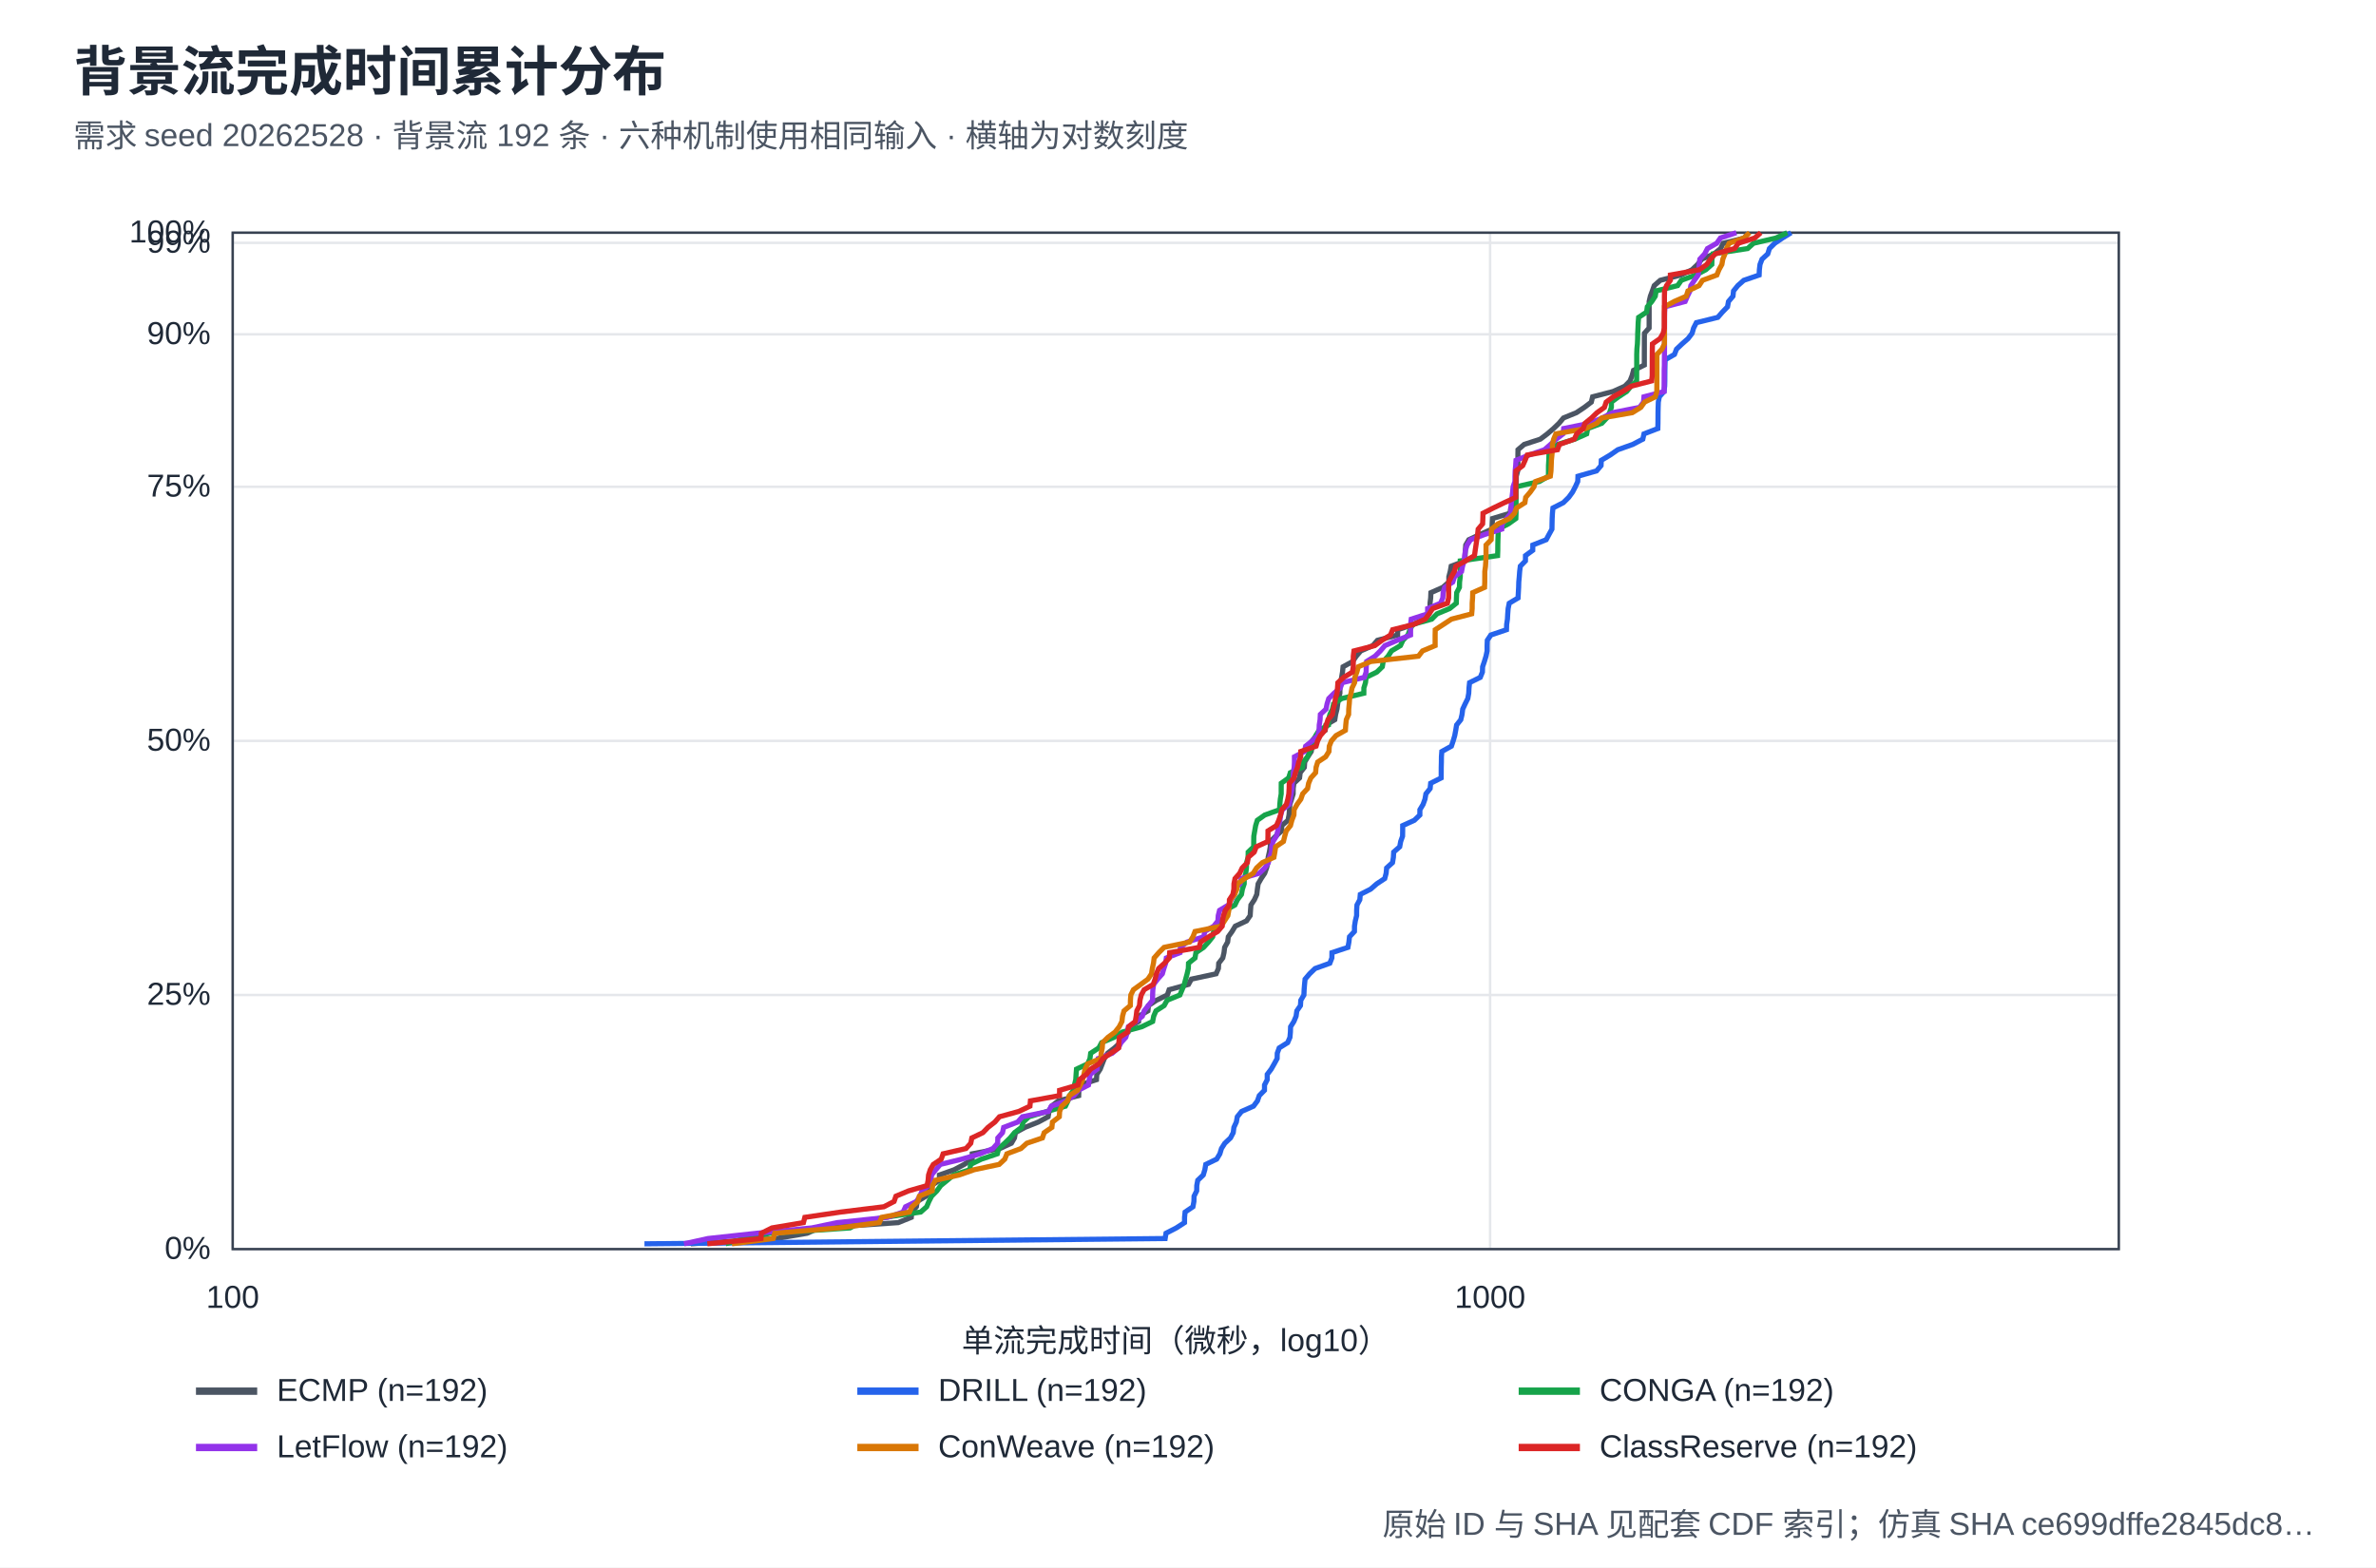
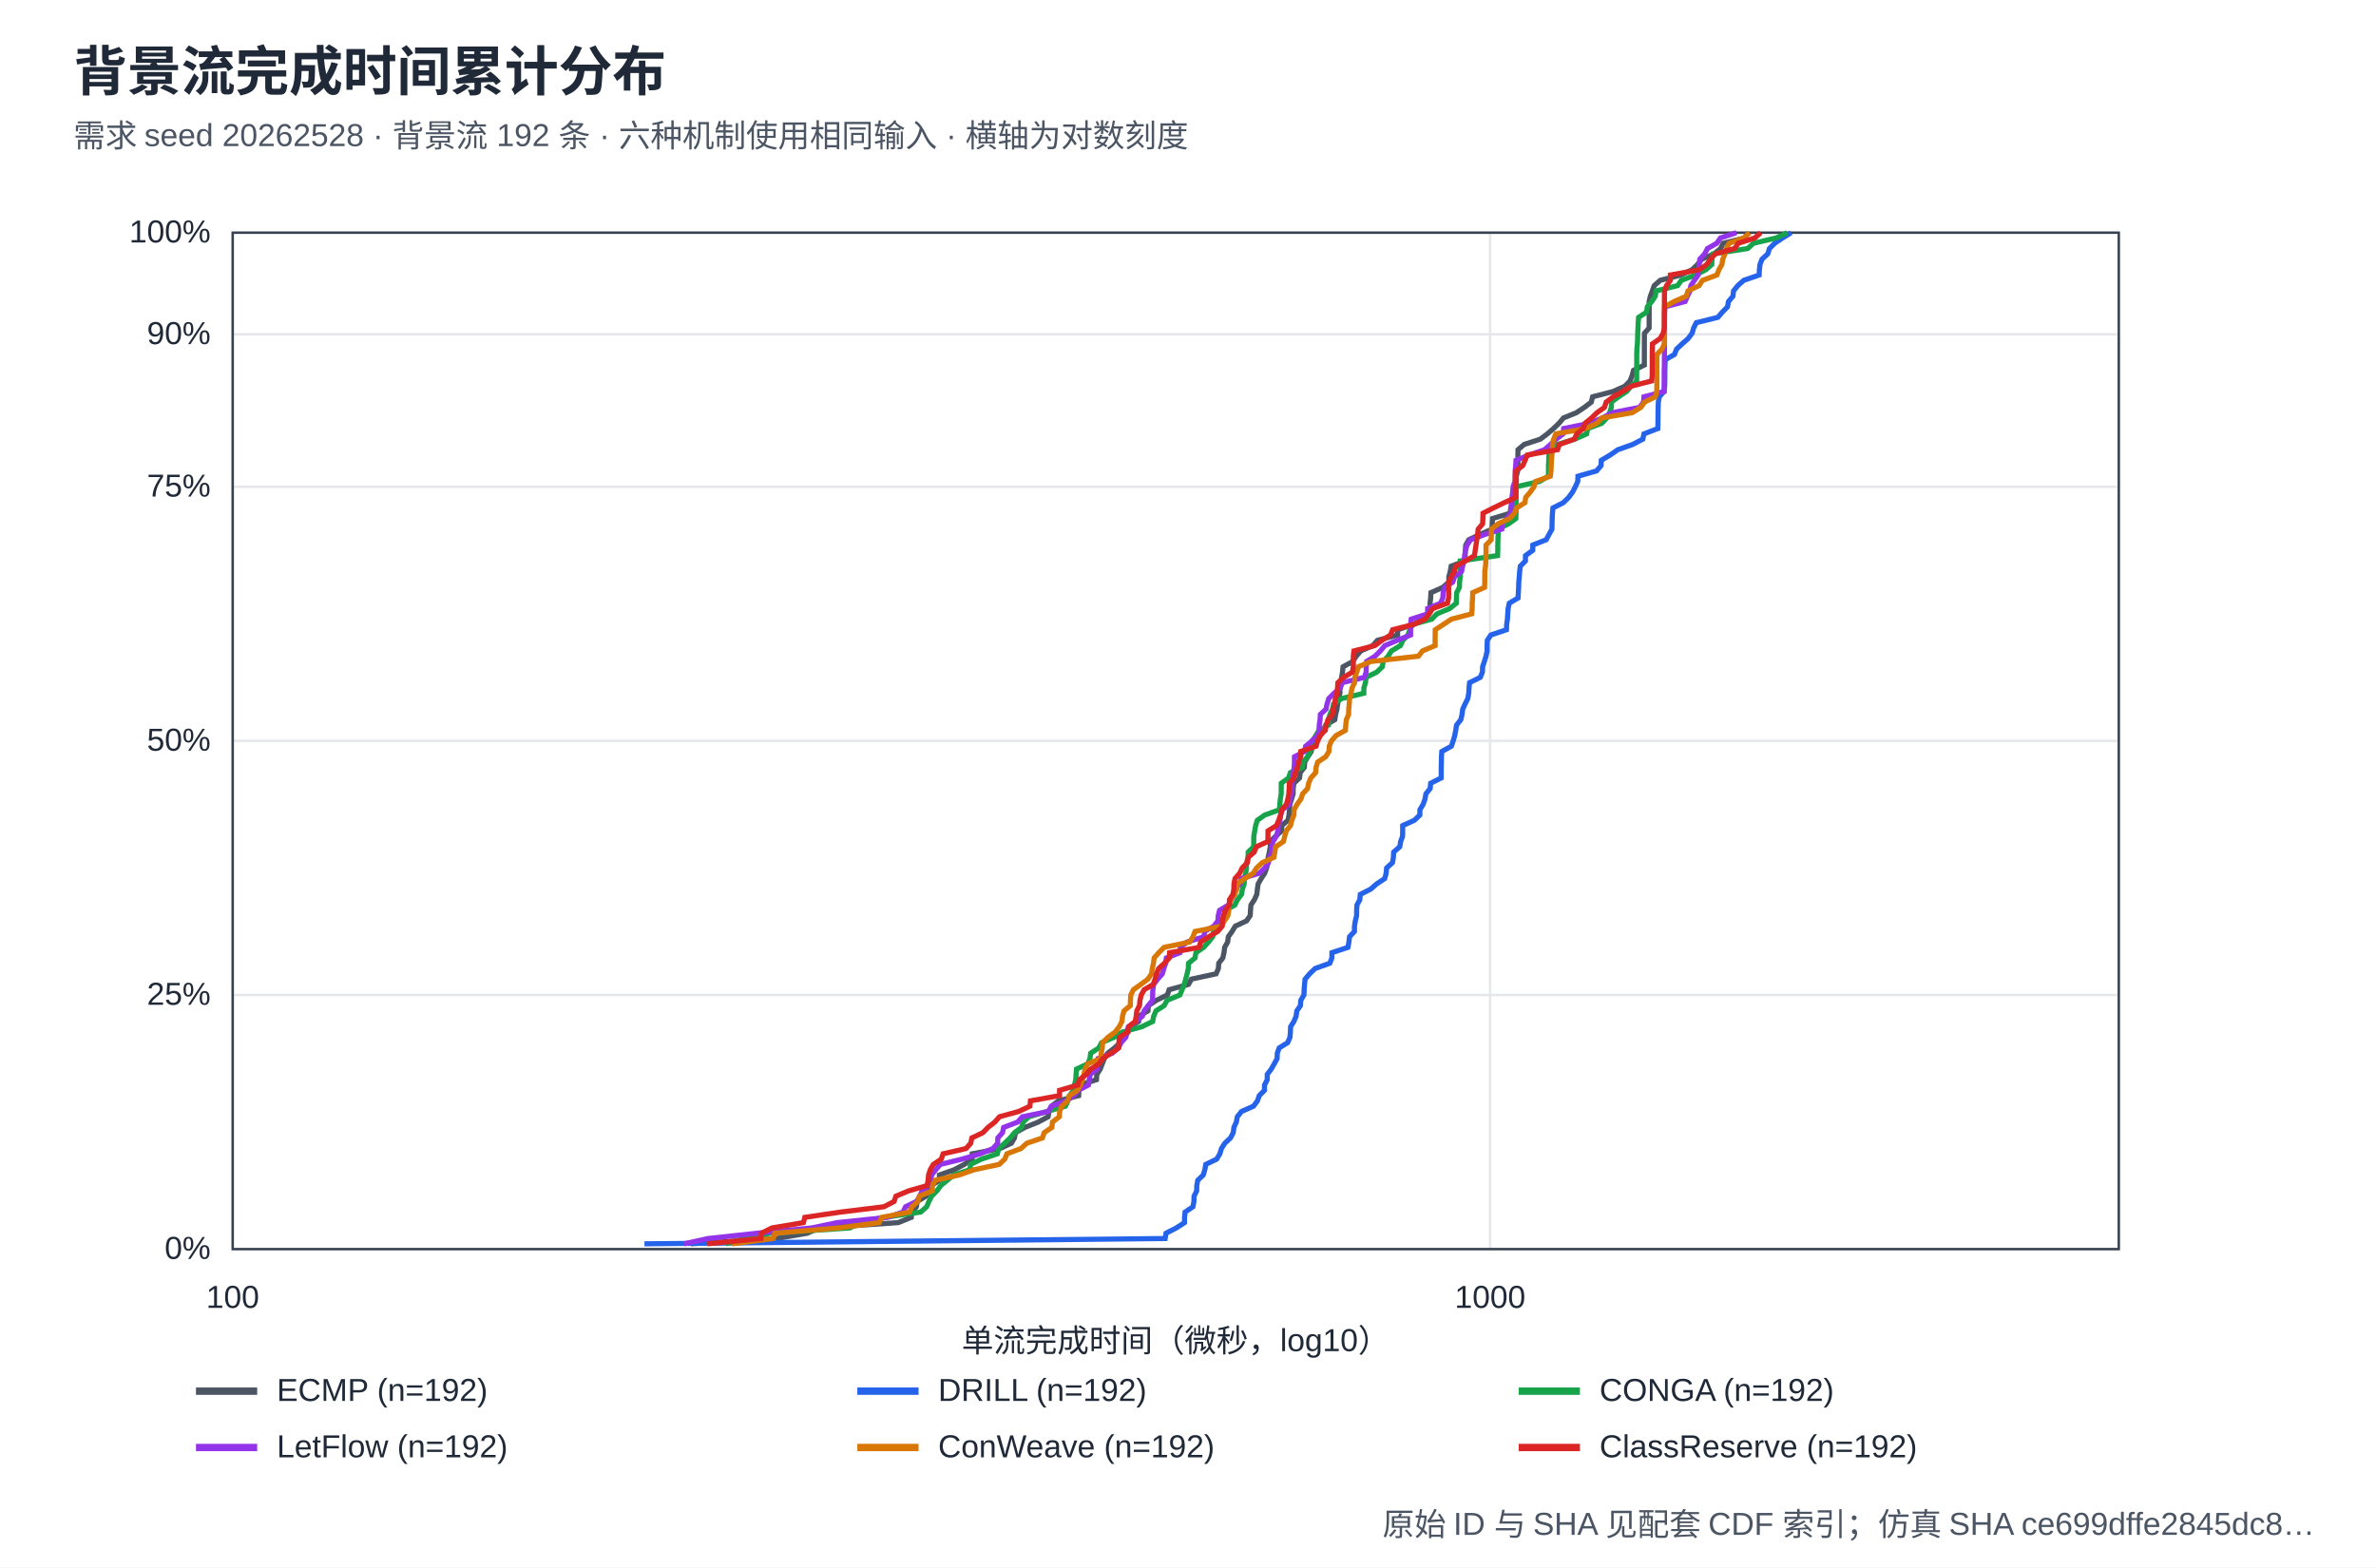
<svg xmlns="http://www.w3.org/2000/svg" width="970" height="640" viewBox="0 0 970 640">
  <rect width="100%" height="100%" fill="white" />
  <style>text{font-family:Arial,"Microsoft YaHei","Noto Sans CJK SC",sans-serif;fill:#1f2937}.title{font-size:22px;font-weight:700}.sub{font-size:13px;fill:#4b5563}.axis{font-size:13px}.grid{stroke:#e5e7eb;stroke-width:1}</style>
  <text class="title" x="30" y="37">背景流完成时间累计分布</text>
  <text class="sub" x="30" y="60">需求 seed 20262528 · 背景流 192 条 · 六种机制使用相同输入 · 横轴为对数刻度</text>
  <line class="grid" x1="95.00" y1="95" x2="95.00" y2="510" />
  <text class="axis" text-anchor="middle" x="95.00" y="534">100</text>
  <line class="grid" x1="608.33" y1="95" x2="608.33" y2="510" />
  <text class="axis" text-anchor="middle" x="608.33" y="534">1000</text>
  <line class="grid" x1="95" y1="510.00" x2="865" y2="510.00" />
  <text class="axis" text-anchor="end" x="86" y="514.00">0%</text>
  <line class="grid" x1="95" y1="406.25" x2="865" y2="406.25" />
  <text class="axis" text-anchor="end" x="86" y="410.25">25%</text>
  <line class="grid" x1="95" y1="302.50" x2="865" y2="302.50" />
  <text class="axis" text-anchor="end" x="86" y="306.50">50%</text>
  <line class="grid" x1="95" y1="198.75" x2="865" y2="198.75" />
  <text class="axis" text-anchor="end" x="86" y="202.75">75%</text>
  <line class="grid" x1="95" y1="136.50" x2="865" y2="136.50" />
  <text class="axis" text-anchor="end" x="86" y="140.50">90%</text>
-   <line class="grid" x1="95" y1="99.15" x2="865" y2="99.15" />
-   <text class="axis" text-anchor="end" x="86" y="103.15">99%</text>
  <line class="grid" x1="95" y1="95.00" x2="865" y2="95.00" />
  <text class="axis" text-anchor="end" x="86" y="99.00">100%</text>
  <rect x="95" y="95" width="770" height="415" fill="none" stroke="#374151" />
  <polyline points="282.01,507.84 316.95,505.68 329.51,503.52 334.38,501.35 366.67,499.19 372.03,497.03 372.25,494.87 374.12,492.71 374.44,490.55 378.04,488.39 379.39,486.22 380.22,484.06 383.50,481.90 383.52,479.74 389.59,477.58 393.64,475.42 396.88,473.26 396.92,471.09 408.19,468.93 412.90,466.77 414.15,464.61 414.53,462.45 418.46,460.29 423.90,458.12 427.89,455.96 428.29,453.80 429.27,451.64 432.06,449.48 440.37,447.32 440.45,445.16 440.83,442.99 447.63,440.83 447.77,438.67 449.17,436.51 450.00,434.35 450.85,432.19 452.18,430.03 455.00,427.86 457.36,425.70 457.63,423.54 460.56,421.38 461.01,419.22 464.83,417.06 464.92,414.90 468.64,412.73 468.86,410.57 472.10,408.41 476.56,406.25 477.29,404.09 485.19,401.93 486.38,399.77 496.47,397.60 497.41,395.44 497.54,393.28 499.20,391.12 499.70,388.96 499.96,386.80 501.18,384.64 501.46,382.47 502.99,380.31 504.29,378.15 508.89,375.99 510.38,373.83 510.52,371.67 510.69,369.51 512.11,367.34 513.08,365.18 513.33,363.02 513.64,360.86 514.88,358.70 516.31,356.54 517.08,354.38 517.64,352.21 517.72,350.05 518.21,347.89 518.60,345.73 518.61,343.57 520.81,341.41 523.24,339.24 523.27,337.08 525.82,334.92 526.24,332.76 526.43,330.60 526.59,328.44 527.27,326.28 527.93,324.11 527.94,321.95 528.23,319.79 530.54,317.63 530.80,315.47 532.49,313.31 532.64,311.15 533.91,308.98 535.31,306.82 535.62,304.66 535.65,302.50 537.40,300.34 541.01,298.18 541.28,296.02 544.93,293.85 545.27,291.69 545.82,289.53 546.11,287.37 546.47,285.21 547.01,283.05 547.03,280.89 547.31,278.72 547.71,276.56 548.08,274.40 548.30,272.24 552.23,270.08 553.68,267.92 555.53,265.76 560.48,263.59 562.33,261.43 570.57,259.27 570.60,257.11 577.00,254.95 581.28,252.79 583.42,250.62 583.81,248.46 583.81,246.30 584.07,244.14 584.16,241.98 589.04,239.82 591.49,237.66 591.49,235.49 592.05,233.33 592.44,231.17 598.13,229.01 598.13,226.85 598.23,224.69 598.39,222.53 599.65,220.36 604.26,218.20 609.09,216.04 609.20,213.88 609.32,211.72 616.44,209.56 616.77,207.40 618.66,205.23 618.73,203.07 618.74,200.91 618.89,198.75 619.02,196.59 619.03,194.43 619.60,192.27 619.67,190.10 619.68,187.94 619.68,185.78 619.72,183.62 622.23,181.46 628.85,179.30 631.70,177.14 634.23,174.97 636.47,172.81 638.28,170.65 643.57,168.49 646.81,166.33 649.65,164.17 650.18,162.01 658.55,159.84 663.35,157.68 665.46,155.52 666.30,153.36 666.89,151.20 671.30,149.04 671.30,146.88 671.30,144.71 671.31,142.55 671.31,140.39 671.31,138.23 671.35,136.07 673.25,133.91 673.26,131.74 673.26,129.58 673.26,127.42 673.26,125.26 673.26,123.10 673.76,120.94 674.57,118.78 675.34,116.61 677.79,114.45 686.17,112.29 690.80,110.13 693.05,107.97 694.77,105.81 699.77,103.65 702.44,101.48 703.45,99.32 712.32,97.16 713.45,95.00" fill="none" stroke="#4b5563" stroke-width="2.1" />
  <polyline points="263.10,507.84 475.67,505.68 476.02,503.52 480.23,501.35 483.58,499.19 483.59,497.03 483.82,494.87 487.02,492.71 487.41,490.55 487.47,488.39 488.55,486.22 488.58,484.06 488.98,481.90 491.23,479.74 491.88,477.58 492.25,475.42 496.71,473.26 498.01,471.09 498.66,468.93 500.03,466.77 502.34,464.61 503.47,462.45 503.74,460.29 504.74,458.12 505.13,455.96 506.86,453.80 511.74,451.64 513.35,449.48 514.10,447.32 516.22,445.16 516.24,442.99 517.35,440.83 517.35,438.67 518.98,436.51 520.21,434.35 521.39,432.19 521.44,430.03 522.23,427.86 525.69,425.70 526.62,423.54 526.81,421.38 526.88,419.22 528.23,417.06 529.13,414.90 529.43,412.73 530.91,410.57 531.05,408.41 532.32,406.25 532.41,404.09 532.58,401.93 532.80,399.77 534.65,397.60 536.88,395.44 542.90,393.28 543.74,391.12 543.77,388.96 550.29,386.80 550.69,384.64 550.93,382.47 552.95,380.31 552.97,378.15 553.31,375.99 553.84,373.83 553.85,371.67 553.98,369.51 555.14,367.34 555.34,365.18 559.58,363.02 562.06,360.86 565.32,358.70 565.89,356.54 566.09,354.38 568.49,352.21 568.85,350.05 568.97,347.89 571.43,345.73 571.83,343.57 572.60,341.41 572.64,339.24 572.65,337.08 577.40,334.92 579.65,332.76 579.67,330.60 580.97,328.44 581.75,326.28 582.13,324.11 583.85,321.95 584.07,319.79 588.36,317.63 588.37,315.47 588.38,313.31 588.44,311.15 588.46,308.98 588.62,306.82 592.53,304.66 593.26,302.50 593.89,300.34 594.30,298.18 594.65,296.02 596.37,293.85 596.88,291.69 597.15,289.53 598.15,287.37 599.23,285.21 599.61,283.05 599.72,280.89 599.95,278.72 604.32,276.56 605.20,274.40 605.27,272.24 606.00,270.08 606.66,267.92 607.11,265.76 607.11,263.59 607.19,261.43 608.63,259.27 615.02,257.11 615.09,254.95 615.41,252.79 615.53,250.62 615.70,248.46 616.14,246.30 619.74,244.14 619.86,241.98 619.98,239.82 620.04,237.66 620.24,235.49 620.40,233.33 620.67,231.17 622.76,229.01 622.78,226.85 625.74,224.69 625.77,222.53 631.24,220.36 632.39,218.20 633.58,216.04 633.62,213.88 633.67,211.72 633.78,209.56 633.99,207.40 638.24,205.23 640.43,203.07 642.00,200.91 643.12,198.75 644.11,196.59 644.20,194.43 651.78,192.27 653.63,190.10 653.73,187.94 657.35,185.78 660.46,183.62 666.55,181.46 670.68,179.30 671.15,177.14 676.80,174.97 676.86,172.81 676.88,170.65 676.89,168.49 676.94,166.33 677.01,164.17 677.42,162.01 679.33,159.84 679.60,157.68 679.66,155.52 679.67,153.36 679.69,151.20 679.73,149.04 679.81,146.88 683.60,144.71 684.44,142.55 686.73,140.39 689.17,138.23 690.80,136.07 691.42,133.91 692.53,131.74 701.29,129.58 703.16,127.42 705.26,125.26 705.65,123.10 707.48,120.94 707.71,118.78 709.46,116.61 711.90,114.45 718.17,112.29 718.26,110.13 718.52,107.97 719.35,105.81 721.70,103.65 722.37,101.48 724.54,99.32 727.71,97.16 731.24,95.00" fill="none" stroke="#2563eb" stroke-width="2.1" />
  <polyline points="296.24,507.84 303.59,505.68 314.45,503.52 347.02,501.35 350.84,499.19 361.15,497.03 375.87,494.87 378.31,492.71 379.22,490.55 380.33,488.39 382.49,486.22 384.05,484.06 386.71,481.90 389.29,479.74 395.99,477.58 396.21,475.42 400.68,473.26 407.16,471.09 407.72,468.93 410.15,466.77 412.39,464.61 414.18,462.45 417.03,460.29 417.74,458.12 420.04,455.96 427.41,453.80 434.96,451.64 436.00,449.48 436.65,447.32 438.25,445.16 438.63,442.99 439.18,440.83 439.31,438.67 439.48,436.51 444.06,434.35 444.98,432.19 445.26,430.03 448.59,427.86 449.73,425.70 454.78,423.54 458.15,421.38 466.10,419.22 470.57,417.06 470.99,414.90 471.92,412.73 475.27,410.57 476.46,408.41 481.69,406.25 482.59,404.09 483.46,401.93 484.05,399.77 484.64,397.60 485.13,395.44 485.21,393.28 487.87,391.12 488.23,388.96 491.38,386.80 493.35,384.64 495.08,382.47 495.48,380.31 497.46,378.15 498.88,375.99 500.04,373.83 500.25,371.67 504.15,369.51 505.19,367.34 506.82,365.18 507.22,363.02 507.94,360.86 507.97,358.70 508.59,356.54 508.86,354.38 508.92,352.21 509.54,350.05 509.57,347.89 511.81,345.73 511.83,343.57 511.87,341.41 512.24,339.24 512.62,337.08 513.29,334.92 516.34,332.76 522.38,330.60 522.48,328.44 522.69,326.28 523.05,324.11 523.05,321.95 523.07,319.79 526.08,317.63 526.78,315.47 531.71,313.31 532.04,311.15 533.79,308.98 534.74,306.82 536.03,304.66 536.55,302.50 537.16,300.34 538.50,298.18 542.35,296.02 542.35,293.85 542.93,291.69 543.97,289.53 544.43,287.37 547.75,285.21 556.78,283.05 556.80,280.89 557.46,278.72 557.72,276.56 562.09,274.40 564.33,272.24 564.68,270.08 566.69,267.92 568.08,265.76 571.73,263.59 572.74,261.43 574.80,259.27 575.60,257.11 576.75,254.95 584.51,252.79 586.66,250.62 591.84,248.46 594.53,246.30 594.59,244.14 594.69,241.98 595.81,239.82 595.87,237.66 596.15,235.49 596.15,233.33 596.16,231.17 596.16,229.01 611.39,226.85 611.47,224.69 611.48,222.53 611.53,220.36 611.61,218.20 611.64,216.04 615.82,213.88 618.84,211.72 618.92,209.56 618.92,207.40 618.92,205.23 618.92,203.07 618.92,200.91 618.94,198.75 628.47,196.59 632.15,194.43 632.16,192.27 632.17,190.10 632.30,187.94 632.36,185.78 632.41,183.62 635.91,181.46 642.91,179.30 647.77,177.14 648.17,174.97 653.94,172.81 655.97,170.65 657.12,168.49 657.84,166.33 657.85,164.17 660.76,162.01 664.07,159.84 665.88,157.68 668.16,155.52 668.17,153.36 668.18,151.20 668.19,149.04 668.19,146.88 668.19,144.71 668.27,142.55 668.47,140.39 668.56,138.23 668.60,136.07 668.71,133.91 668.79,131.74 668.96,129.58 672.22,127.42 672.51,125.26 674.34,123.10 675.76,120.94 676.10,118.78 684.90,116.61 686.39,114.45 692.26,112.29 696.40,110.13 698.85,107.97 698.90,105.81 699.33,103.65 713.48,101.48 715.87,99.32 725.10,97.16 729.63,95.00" fill="none" stroke="#16a34a" stroke-width="2.1" />
  <polyline points="279.24,507.84 289.03,505.68 309.02,503.52 331.39,501.35 341.73,499.19 362.36,497.03 368.69,494.87 369.68,492.71 374.13,490.55 375.54,488.39 376.44,486.22 379.08,484.06 380.04,481.90 380.32,479.74 382.03,477.58 383.87,475.42 392.70,473.26 400.12,471.09 405.37,468.93 407.29,466.77 407.36,464.61 409.27,462.45 409.75,460.29 415.47,458.12 417.39,455.96 428.03,453.80 429.19,451.64 435.30,449.48 438.40,447.32 440.21,445.16 444.37,442.99 444.67,440.83 445.07,438.67 447.90,436.51 448.07,434.35 448.34,432.19 454.06,430.03 456.57,427.86 457.65,425.70 459.59,423.54 460.26,421.38 460.65,419.22 463.76,417.06 466.36,414.90 467.10,412.73 468.79,410.57 470.53,408.41 470.55,406.25 470.65,404.09 470.97,401.93 472.60,399.77 474.53,397.60 475.15,395.44 475.87,393.28 476.16,391.12 481.74,388.96 481.88,386.80 484.60,384.64 491.44,382.47 491.84,380.31 495.54,378.15 497.21,375.99 497.35,373.83 497.89,371.67 501.50,369.51 502.69,367.34 503.98,365.18 504.01,363.02 506.25,360.86 506.68,358.70 514.12,356.54 516.35,354.38 517.80,352.21 518.31,350.05 519.09,347.89 519.15,345.73 519.72,343.57 521.09,341.41 521.66,339.24 521.94,337.08 522.52,334.92 522.85,332.76 523.49,330.60 526.35,328.44 526.73,326.28 527.06,324.11 527.48,321.95 527.51,319.79 527.95,317.63 527.99,315.47 528.35,313.31 528.46,311.15 528.46,308.98 532.56,306.82 533.02,304.66 535.71,302.50 537.97,300.34 538.51,298.18 538.58,296.02 538.92,293.85 539.03,291.69 541.35,289.53 541.78,287.37 542.46,285.21 544.62,283.05 547.16,280.89 547.97,278.72 557.00,276.56 557.72,274.40 557.78,272.24 557.93,270.08 561.35,267.92 563.52,265.76 565.38,263.59 570.40,261.43 575.86,259.27 575.86,257.11 575.88,254.95 576.13,252.79 582.81,250.62 582.83,248.46 588.10,246.30 589.03,244.14 589.16,241.98 589.80,239.82 593.09,237.66 593.78,235.49 596.67,233.33 597.09,231.17 597.75,229.01 597.95,226.85 598.26,224.69 598.94,222.53 600.35,220.36 606.18,218.20 613.09,216.04 613.20,213.88 615.08,211.72 616.79,209.56 616.87,207.40 616.98,205.23 617.27,203.07 617.53,200.91 617.72,198.75 618.47,196.59 618.49,194.43 618.57,192.27 618.77,190.10 618.91,187.94 624.26,185.78 630.54,183.62 633.00,181.46 635.31,179.30 638.11,177.14 638.36,174.97 649.01,172.81 654.09,170.65 658.33,168.49 669.34,166.33 670.97,164.17 671.14,162.01 679.38,159.84 679.39,157.68 679.39,155.52 679.40,153.36 679.40,151.20 679.48,149.04 679.48,146.88 679.52,144.71 679.53,142.55 679.53,140.39 679.53,138.23 679.53,136.07 679.53,133.91 679.54,131.74 679.54,129.58 679.58,127.42 679.74,125.26 687.96,123.10 688.88,120.94 689.93,118.78 690.29,116.61 691.74,114.45 693.27,112.29 693.58,110.13 693.69,107.97 693.96,105.81 695.93,103.65 697.06,101.48 700.86,99.32 702.38,97.16 708.87,95.00" fill="none" stroke="#9333ea" stroke-width="2.1" />
  <polyline points="298.79,507.84 315.68,505.68 316.28,503.52 342.35,501.35 358.98,499.19 359.96,497.03 371.29,494.87 372.32,492.71 374.74,490.55 375.31,488.39 380.56,486.22 380.69,484.06 381.85,481.90 391.55,479.74 397.73,477.58 407.91,475.42 410.21,473.26 411.07,471.09 416.81,468.93 419.20,466.77 425.57,464.61 426.29,462.45 429.43,460.29 429.66,458.12 432.46,455.96 432.60,453.80 433.44,451.64 435.83,449.48 436.56,447.32 439.91,445.16 441.08,442.99 441.97,440.83 442.52,438.67 442.97,436.51 444.03,434.35 449.41,432.19 449.57,430.03 450.00,427.86 450.13,425.70 452.30,423.54 455.23,421.38 456.92,419.22 458.03,417.06 458.27,414.90 458.88,412.73 461.46,410.57 461.50,408.41 461.65,406.25 462.72,404.09 465.71,401.93 468.65,399.77 470.10,397.60 470.43,395.44 470.90,393.28 471.18,391.12 473.08,388.96 475.23,386.80 485.65,384.64 487.02,382.47 487.87,380.31 498.54,378.15 499.89,375.99 501.27,373.83 501.66,371.67 501.77,369.51 502.38,367.34 504.04,365.18 504.94,363.02 505.14,360.86 508.15,358.70 511.62,356.54 512.99,354.38 515.33,352.21 520.07,350.05 520.46,347.89 520.78,345.73 523.96,343.57 524.49,341.41 525.10,339.24 526.83,337.08 527.40,334.92 528.24,332.76 528.32,330.60 529.51,328.44 531.07,326.28 531.81,324.11 533.82,321.95 534.24,319.79 535.14,317.63 537.10,315.47 537.28,313.31 537.95,311.15 541.21,308.98 542.55,306.82 542.68,304.66 543.54,302.50 545.43,300.34 549.26,298.18 549.41,296.02 549.63,293.85 550.58,291.69 550.62,289.53 550.83,287.37 550.98,285.21 551.56,283.05 551.96,280.89 553.01,278.72 553.11,276.56 553.93,274.40 554.52,272.24 559.65,270.08 579.08,267.92 580.74,265.76 585.89,263.59 585.89,261.43 585.89,259.27 585.94,257.11 589.26,254.95 592.54,252.79 600.82,250.62 601.01,248.46 601.02,246.30 601.18,244.14 601.23,241.98 606.07,239.82 606.15,237.66 606.16,235.49 606.17,233.33 606.46,231.17 606.59,229.01 606.67,226.85 606.67,224.69 606.68,222.53 608.77,220.36 608.85,218.20 608.89,216.04 611.56,213.88 616.24,211.72 618.30,209.56 619.13,207.40 622.54,205.23 622.87,203.07 624.71,200.91 626.24,198.75 626.88,196.59 632.92,194.43 633.19,192.27 633.28,190.10 633.36,187.94 633.58,185.78 633.74,183.62 633.77,181.46 634.28,179.30 635.18,177.14 647.32,174.97 651.92,172.81 653.94,170.65 666.38,168.49 669.86,166.33 671.40,164.17 675.79,162.01 676.39,159.84 676.41,157.68 676.42,155.52 676.42,153.36 676.42,151.20 676.42,149.04 676.42,146.88 676.43,144.71 678.47,142.55 679.50,140.39 679.51,138.23 679.51,136.07 679.51,133.91 679.52,131.74 679.52,129.58 679.52,127.42 679.54,125.26 683.47,123.10 688.42,120.94 689.11,118.78 693.65,116.61 695.05,114.45 700.91,112.29 701.76,110.13 702.96,107.97 703.34,105.81 704.22,103.65 704.83,101.48 705.91,99.32 711.92,97.16 714.28,95.00" fill="none" stroke="#d97706" stroke-width="2.1" />
  <polyline points="288.76,507.84 310.66,505.68 310.83,503.52 315.13,501.35 328.01,499.19 328.57,497.03 343.21,494.87 360.84,492.71 365.01,490.55 365.76,488.39 370.94,486.22 378.47,484.06 378.90,481.90 379.08,479.74 379.78,477.58 381.03,475.42 384.26,473.26 385.02,471.09 394.38,468.93 396.32,466.77 396.75,464.61 401.27,462.45 403.36,460.29 406.15,458.12 408.02,455.96 415.89,453.80 420.47,451.64 420.67,449.48 432.55,447.32 432.57,445.16 440.06,442.99 440.62,440.83 443.50,438.67 445.22,436.51 448.71,434.35 450.24,432.19 453.48,430.03 456.69,427.86 456.78,425.70 456.95,423.54 460.31,421.38 460.80,419.22 463.46,417.06 463.84,414.90 464.10,412.73 465.19,410.57 465.39,408.41 465.92,406.25 467.09,404.09 470.79,401.93 471.57,399.77 472.10,397.60 473.01,395.44 475.38,393.28 477.36,391.12 477.51,388.96 489.57,386.80 490.13,384.64 493.47,382.47 497.13,380.31 498.96,378.15 499.05,375.99 499.48,373.83 500.26,371.67 501.89,369.51 501.91,367.34 503.32,365.18 503.73,363.02 503.76,360.86 504.20,358.70 506.11,356.54 507.12,354.38 509.23,352.21 509.58,350.05 512.04,347.89 512.87,345.73 517.60,343.57 517.64,341.41 517.66,339.24 521.12,337.08 522.05,334.92 522.79,332.76 523.27,330.60 525.16,328.44 525.76,326.28 526.16,324.11 526.29,321.95 526.35,319.79 528.28,317.63 528.86,315.47 529.72,313.31 530.20,311.15 531.00,308.98 531.04,306.82 537.29,304.66 537.92,302.50 539.03,300.34 540.89,298.18 541.44,296.02 542.14,293.85 543.97,291.69 544.28,289.53 544.91,287.37 545.18,285.21 545.84,283.05 546.04,280.89 546.19,278.72 548.57,276.56 552.12,274.40 552.48,272.24 552.48,270.08 552.48,267.92 552.75,265.76 561.27,263.59 564.21,261.43 567.66,259.27 568.53,257.11 577.13,254.95 581.85,252.79 583.44,250.62 584.90,248.46 590.89,246.30 591.40,244.14 591.41,241.98 591.41,239.82 591.42,237.66 592.52,235.49 593.74,233.33 594.35,231.17 598.30,229.01 601.95,226.85 602.26,224.69 602.58,222.53 602.90,220.36 603.23,218.20 603.46,216.04 605.28,213.88 605.37,211.72 605.43,209.56 609.65,207.40 614.15,205.23 618.83,203.07 618.83,200.91 618.83,198.75 618.84,196.59 618.84,194.43 618.88,192.27 621.65,190.10 622.62,187.94 623.47,185.78 635.86,183.62 636.62,181.46 642.71,179.30 643.71,177.14 646.35,174.97 647.08,172.81 649.74,170.65 651.97,168.49 655.00,166.33 655.72,164.17 658.60,162.01 662.50,159.84 665.95,157.68 674.30,155.52 674.52,153.36 674.52,151.20 674.53,149.04 674.53,146.88 674.54,144.71 674.56,142.55 674.61,140.39 677.72,138.23 678.98,136.07 679.49,133.91 679.49,131.74 679.49,129.58 679.49,127.42 679.50,125.26 679.50,123.10 679.50,120.94 679.56,118.78 680.36,116.61 681.92,114.45 681.93,112.29 693.81,110.13 696.79,107.97 698.30,105.81 700.24,103.65 708.17,101.48 709.65,99.32 716.39,97.16 718.83,95.00" fill="none" stroke="#dc2626" stroke-width="2.1" />
  <line x1="80" y1="568" x2="105" y2="568" stroke="#4b5563" stroke-width="3" />
  <text class="axis" x="113" y="572">ECMP (n=192)</text>
  <line x1="350" y1="568" x2="375" y2="568" stroke="#2563eb" stroke-width="3" />
  <text class="axis" x="383" y="572">DRILL (n=192)</text>
  <line x1="620" y1="568" x2="645" y2="568" stroke="#16a34a" stroke-width="3" />
  <text class="axis" x="653" y="572">CONGA (n=192)</text>
  <line x1="80" y1="591" x2="105" y2="591" stroke="#9333ea" stroke-width="3" />
  <text class="axis" x="113" y="595">LetFlow (n=192)</text>
  <line x1="350" y1="591" x2="375" y2="591" stroke="#d97706" stroke-width="3" />
  <text class="axis" x="383" y="595">ConWeave (n=192)</text>
  <line x1="620" y1="591" x2="645" y2="591" stroke="#dc2626" stroke-width="3" />
  <text class="axis" x="653" y="595">ClassReserve (n=192)</text>
  <text class="axis" text-anchor="middle" x="480" y="552">单流完成时间（微秒，log10）</text>
  <text class="sub" x="945" y="627" text-anchor="end">原始 ID 与 SHA 见配套 CDF 索引；仿真 SHA ce699dffe2845dc8…</text>
</svg>
